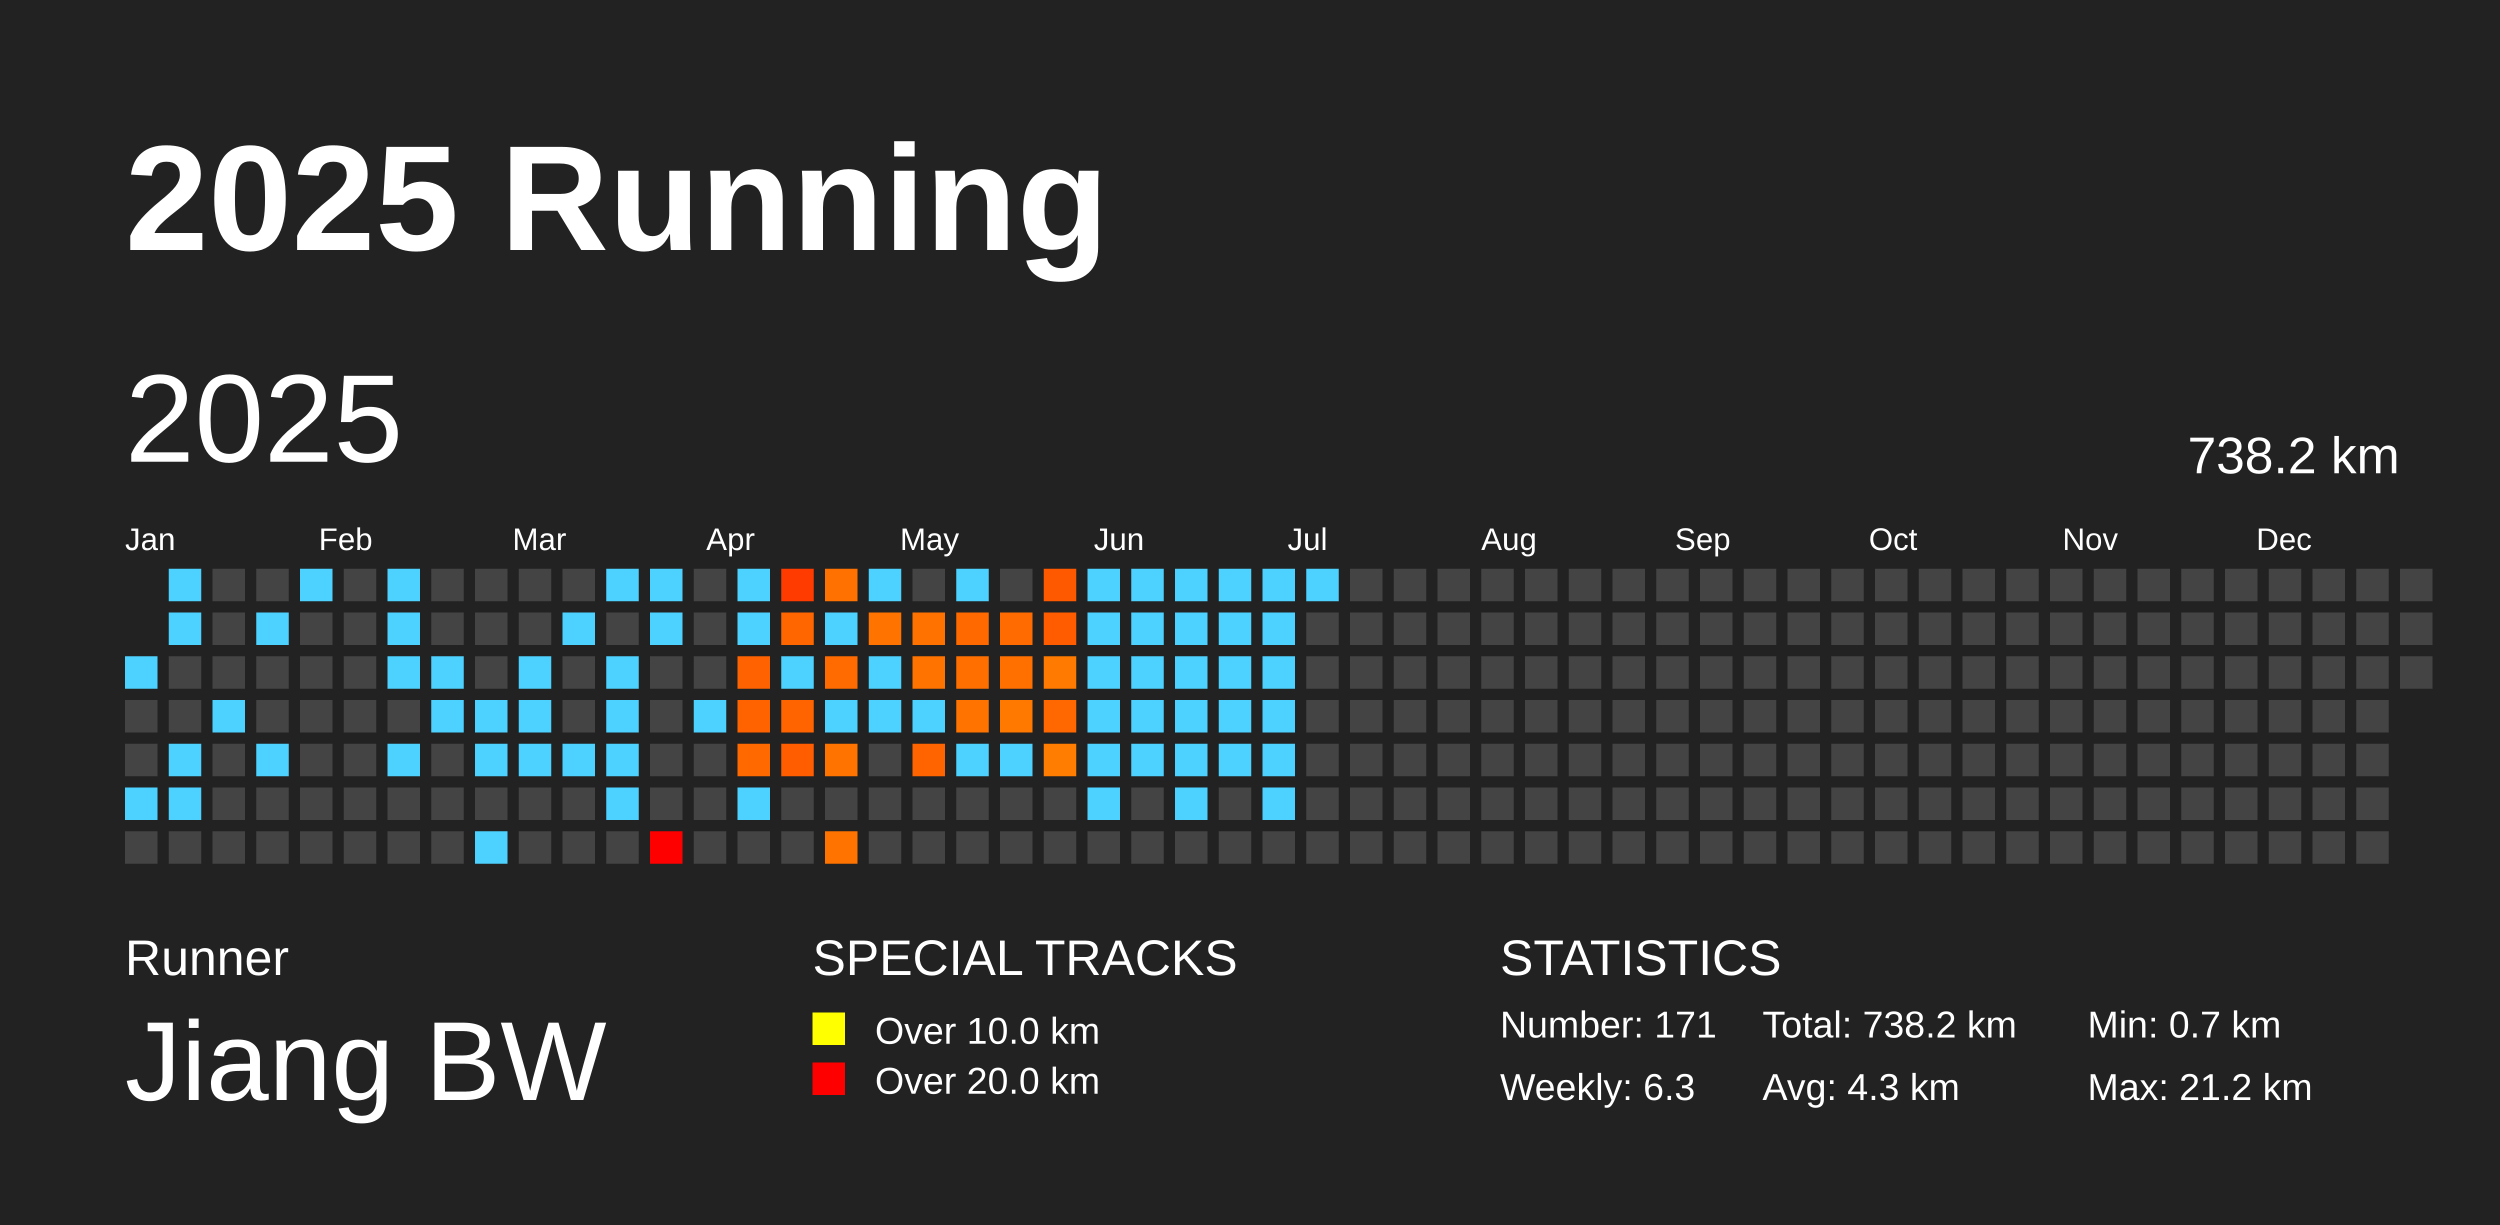
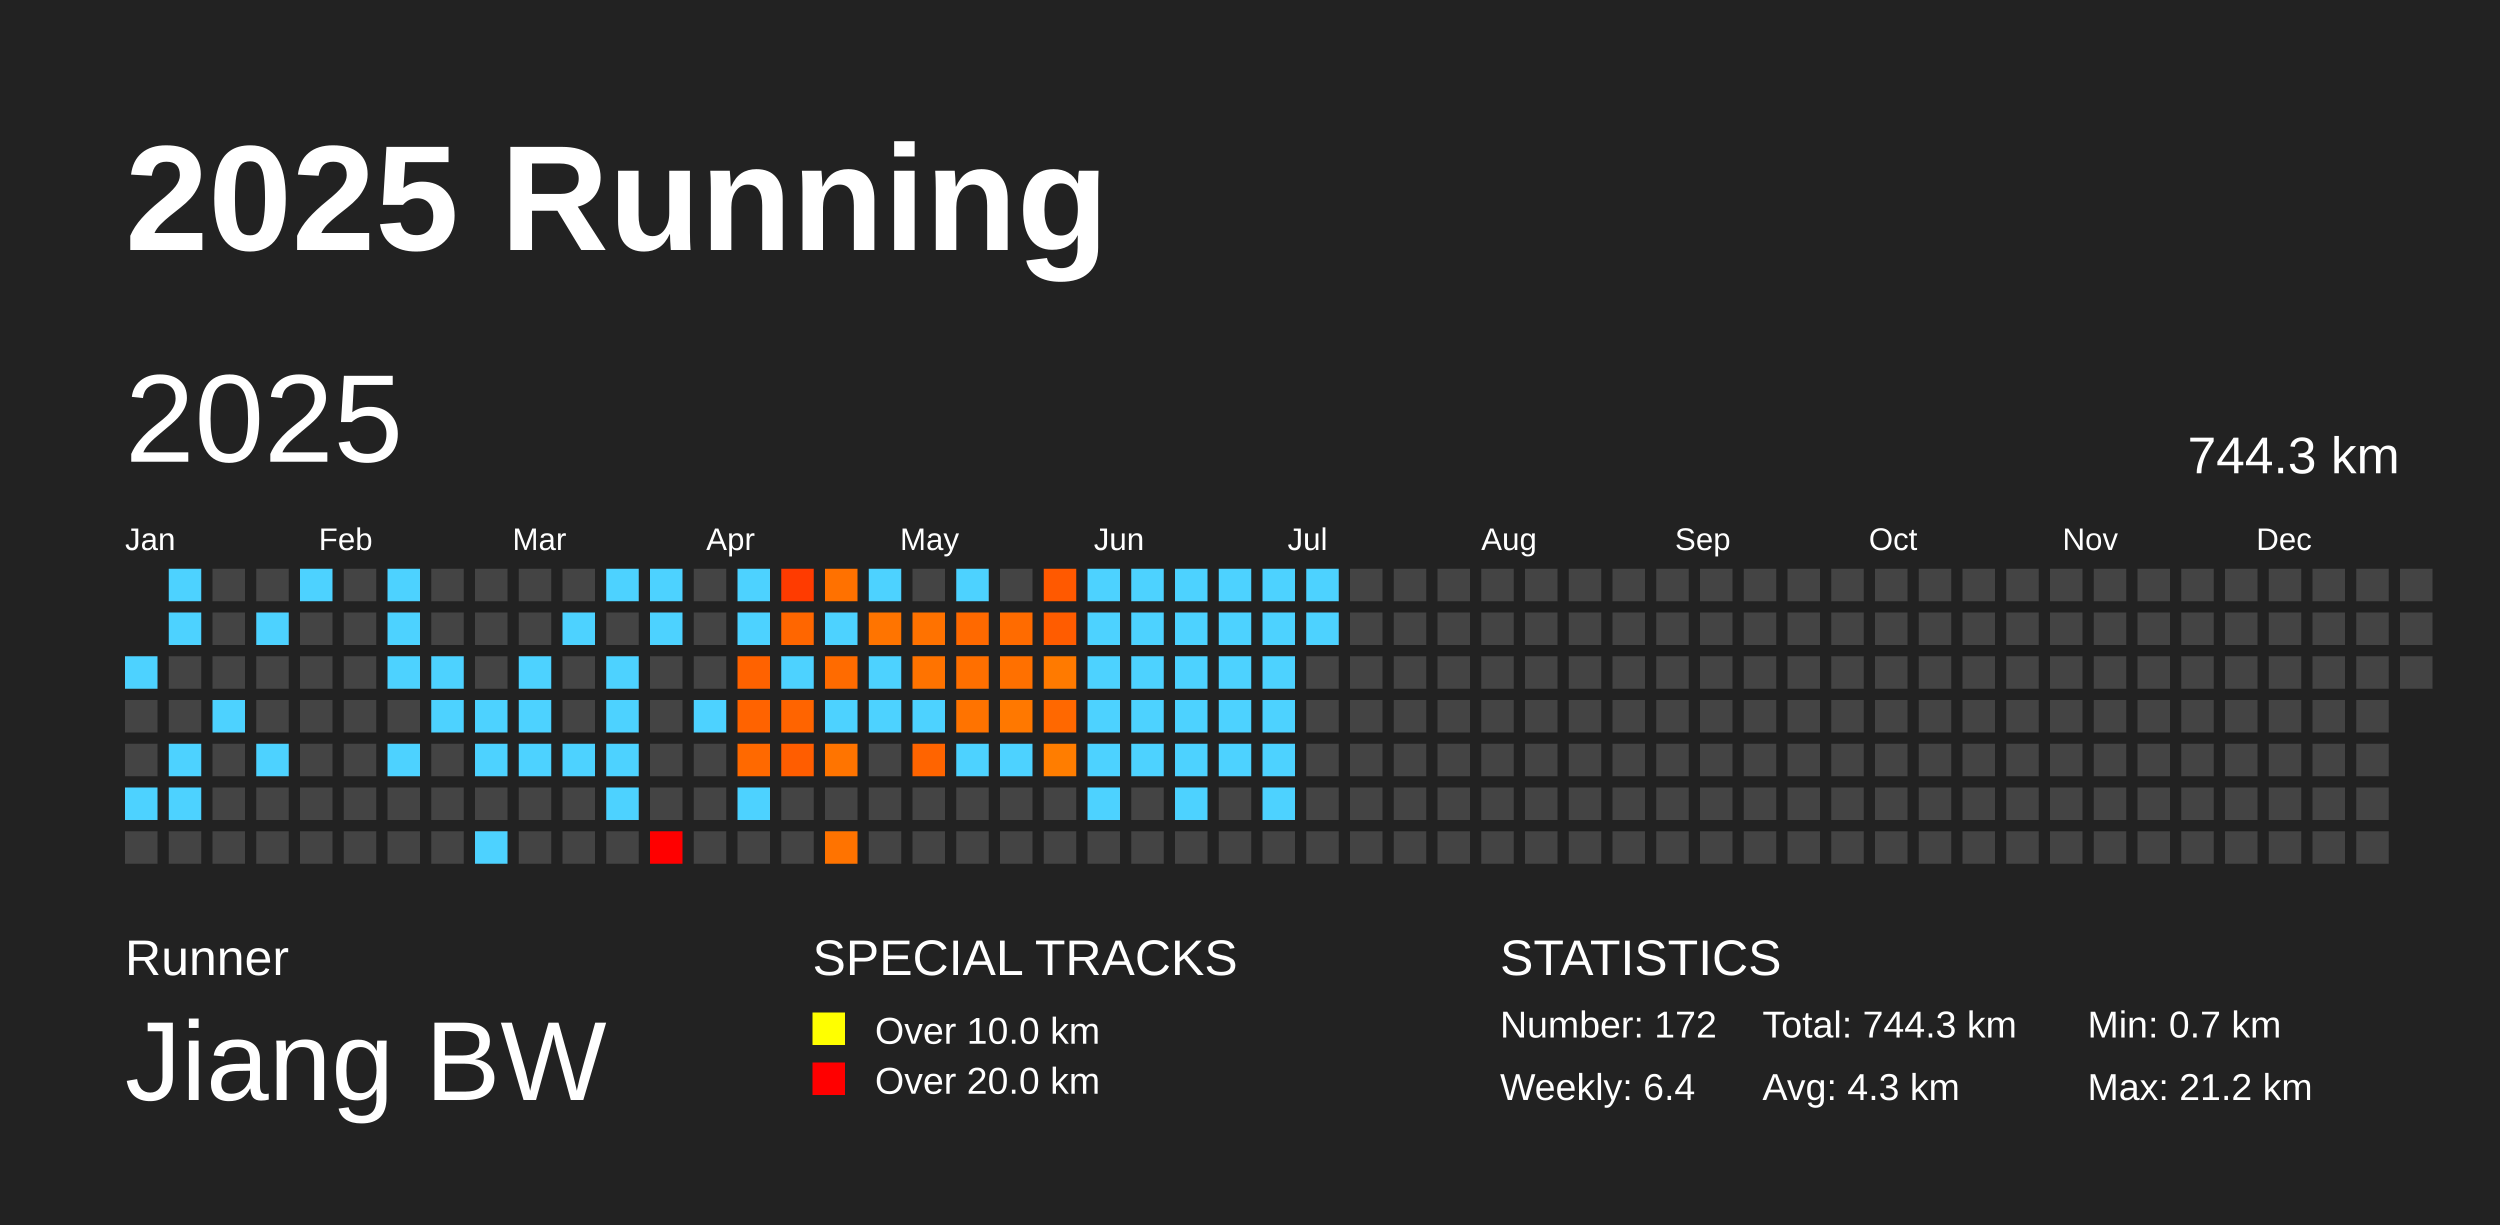
<svg xmlns="http://www.w3.org/2000/svg" baseProfile="full" height="98mm" version="1.1" viewBox="0,0,200,98" width="200mm">
  <defs />
  <rect fill="#222222" height="98" width="200" x="0" y="0" />
  <text fill="#FFFFFF" style="font-size:12px; font-family:Arial; font-weight:bold;" x="10" y="20">2025 Running</text>
  <text fill="#FFFFFF" style="font-size:4px; font-family:Arial" x="10" y="78">Runner</text>
  <text fill="#FFFFFF" style="font-size:9px; font-family:Arial" x="10" y="88">Jiang BW</text>
  <text fill="#FFFFFF" style="font-size:4px; font-family:Arial" x="65" y="78">SPECIAL TRACKS</text>
  <rect fill="yellow" height="2.6" width="2.6" x="65" y="81" />
  <text fill="#FFFFFF" style="font-size:3px; font-family:Arial" x="70" y="83.5">Over 10.0 km</text>
  <rect fill="red" height="2.6" width="2.6" x="65" y="85" />
  <text fill="#FFFFFF" style="font-size:3px; font-family:Arial" x="70" y="87.5">Over 20.0 km</text>
  <text fill="#FFFFFF" style="font-size:4px; font-family:Arial" x="120" y="78">STATISTICS</text>
-   <text fill="#FFFFFF" style="font-size:3px; font-family:Arial" x="120" y="83">Number: 171</text>
-   <text fill="#FFFFFF" style="font-size:3px; font-family:Arial" x="120" y="88">Weekly: 6.3</text>
-   <text fill="#FFFFFF" style="font-size:3px; font-family:Arial" x="141" y="83">Total: 738.2 km</text>
+   <text fill="#FFFFFF" style="font-size:3px; font-family:Arial" x="120" y="83">Number: 172</text>
+   <text fill="#FFFFFF" style="font-size:3px; font-family:Arial" x="120" y="88">Weekly: 6.4</text>
+   <text fill="#FFFFFF" style="font-size:3px; font-family:Arial" x="141" y="83">Total: 744.3 km</text>
  <text fill="#FFFFFF" style="font-size:3px; font-family:Arial" x="141" y="88">Avg: 4.3 km</text>
  <text fill="#FFFFFF" style="font-size:3px; font-family:Arial" x="167" y="83">Min: 0.7 km</text>
  <text fill="#FFFFFF" style="font-size:3px; font-family:Arial" x="167" y="88">Max: 21.2 km</text>
  <text dominant-baseline="hanging" fill="#FFFFFF" style="font-size:10.0px; font-family:Arial;" x="10" y="30">2025</text>
-   <text dominant-baseline="hanging" fill="#FFFFFF" style="font-size:4.125px; font-family:Arial;" x="175" y="35">738.2 km</text>
+   <text dominant-baseline="hanging" fill="#FFFFFF" style="font-size:4.125px; font-family:Arial;" x="175" y="35">744.3 km</text>
  <text fill="#FFFFFF" style="font-size:2.5px; font-family:Arial" x="10.0" y="44">Jan</text>
  <text fill="#FFFFFF" style="font-size:2.5px; font-family:Arial" x="25.5" y="44">Feb</text>
  <text fill="#FFFFFF" style="font-size:2.5px; font-family:Arial" x="41.0" y="44">Mar</text>
  <text fill="#FFFFFF" style="font-size:2.5px; font-family:Arial" x="56.5" y="44">Apr</text>
  <text fill="#FFFFFF" style="font-size:2.5px; font-family:Arial" x="72.0" y="44">May</text>
  <text fill="#FFFFFF" style="font-size:2.5px; font-family:Arial" x="87.5" y="44">Jun</text>
  <text fill="#FFFFFF" style="font-size:2.5px; font-family:Arial" x="103.0" y="44">Jul</text>
  <text fill="#FFFFFF" style="font-size:2.5px; font-family:Arial" x="118.5" y="44">Aug</text>
  <text fill="#FFFFFF" style="font-size:2.5px; font-family:Arial" x="134.0" y="44">Sep</text>
  <text fill="#FFFFFF" style="font-size:2.5px; font-family:Arial" x="149.5" y="44">Oct</text>
  <text fill="#FFFFFF" style="font-size:2.5px; font-family:Arial" x="165.0" y="44">Nov</text>
  <text fill="#FFFFFF" style="font-size:2.5px; font-family:Arial" x="180.5" y="44">Dec</text>
  <rect fill="#4dd2ff" height="2.6" width="2.6" x="10.0" y="52.5" />
  <rect fill="#444444" height="2.6" width="2.6" x="10.0" y="56.0" />
  <rect fill="#444444" height="2.6" width="2.6" x="10.0" y="59.5" />
  <rect fill="#4dd2ff" height="2.6" width="2.6" x="10.0" y="63.0" />
  <rect fill="#444444" height="2.6" width="2.6" x="10.0" y="66.5" />
  <rect fill="#4dd2ff" height="2.6" width="2.6" x="13.5" y="45.5" />
  <rect fill="#4dd2ff" height="2.6" width="2.6" x="13.5" y="49.0" />
  <rect fill="#444444" height="2.6" width="2.6" x="13.5" y="52.5" />
  <rect fill="#444444" height="2.6" width="2.6" x="13.5" y="56.0" />
  <rect fill="#4dd2ff" height="2.6" width="2.6" x="13.5" y="59.5" />
  <rect fill="#4dd2ff" height="2.6" width="2.6" x="13.5" y="63.0" />
  <rect fill="#444444" height="2.6" width="2.6" x="13.5" y="66.5" />
  <rect fill="#444444" height="2.6" width="2.6" x="17.0" y="45.5" />
  <rect fill="#444444" height="2.6" width="2.6" x="17.0" y="49.0" />
  <rect fill="#444444" height="2.6" width="2.6" x="17.0" y="52.5" />
  <rect fill="#4dd2ff" height="2.6" width="2.6" x="17.0" y="56.0" />
  <rect fill="#444444" height="2.6" width="2.6" x="17.0" y="59.5" />
  <rect fill="#444444" height="2.6" width="2.6" x="17.0" y="63.0" />
  <rect fill="#444444" height="2.6" width="2.6" x="17.0" y="66.5" />
  <rect fill="#444444" height="2.6" width="2.6" x="20.5" y="45.5" />
  <rect fill="#4dd2ff" height="2.6" width="2.6" x="20.5" y="49.0" />
  <rect fill="#444444" height="2.6" width="2.6" x="20.5" y="52.5" />
  <rect fill="#444444" height="2.6" width="2.6" x="20.5" y="56.0" />
  <rect fill="#4dd2ff" height="2.6" width="2.6" x="20.5" y="59.5" />
  <rect fill="#444444" height="2.6" width="2.6" x="20.5" y="63.0" />
  <rect fill="#444444" height="2.6" width="2.6" x="20.5" y="66.5" />
  <rect fill="#4dd2ff" height="2.6" width="2.6" x="24.0" y="45.5" />
  <rect fill="#444444" height="2.6" width="2.6" x="24.0" y="49.0" />
  <rect fill="#444444" height="2.6" width="2.6" x="24.0" y="52.5" />
  <rect fill="#444444" height="2.6" width="2.6" x="24.0" y="56.0" />
  <rect fill="#444444" height="2.6" width="2.6" x="24.0" y="59.5" />
  <rect fill="#444444" height="2.6" width="2.6" x="24.0" y="63.0" />
  <rect fill="#444444" height="2.6" width="2.6" x="24.0" y="66.5" />
  <rect fill="#444444" height="2.6" width="2.6" x="27.5" y="45.5" />
  <rect fill="#444444" height="2.6" width="2.6" x="27.5" y="49.0" />
  <rect fill="#444444" height="2.6" width="2.6" x="27.5" y="52.5" />
  <rect fill="#444444" height="2.6" width="2.6" x="27.5" y="56.0" />
  <rect fill="#444444" height="2.6" width="2.6" x="27.5" y="59.5" />
  <rect fill="#444444" height="2.6" width="2.6" x="27.5" y="63.0" />
  <rect fill="#444444" height="2.6" width="2.6" x="27.5" y="66.5" />
  <rect fill="#4dd2ff" height="2.6" width="2.6" x="31.0" y="45.5" />
  <rect fill="#4dd2ff" height="2.6" width="2.6" x="31.0" y="49.0" />
  <rect fill="#4dd2ff" height="2.6" width="2.6" x="31.0" y="52.5" />
  <rect fill="#444444" height="2.6" width="2.6" x="31.0" y="56.0" />
  <rect fill="#4dd2ff" height="2.6" width="2.6" x="31.0" y="59.5" />
  <rect fill="#444444" height="2.6" width="2.6" x="31.0" y="63.0" />
  <rect fill="#444444" height="2.6" width="2.6" x="31.0" y="66.5" />
  <rect fill="#444444" height="2.6" width="2.6" x="34.5" y="45.5" />
  <rect fill="#444444" height="2.6" width="2.6" x="34.5" y="49.0" />
  <rect fill="#4dd2ff" height="2.6" width="2.6" x="34.5" y="52.5" />
  <rect fill="#4dd2ff" height="2.6" width="2.6" x="34.5" y="56.0" />
  <rect fill="#444444" height="2.6" width="2.6" x="34.5" y="59.5" />
  <rect fill="#444444" height="2.6" width="2.6" x="34.5" y="63.0" />
  <rect fill="#444444" height="2.6" width="2.6" x="34.5" y="66.5" />
  <rect fill="#444444" height="2.6" width="2.6" x="38.0" y="45.5" />
  <rect fill="#444444" height="2.6" width="2.6" x="38.0" y="49.0" />
  <rect fill="#444444" height="2.6" width="2.6" x="38.0" y="52.5" />
  <rect fill="#4dd2ff" height="2.6" width="2.6" x="38.0" y="56.0" />
  <rect fill="#4dd2ff" height="2.6" width="2.6" x="38.0" y="59.5" />
  <rect fill="#444444" height="2.6" width="2.6" x="38.0" y="63.0" />
  <rect fill="#4dd2ff" height="2.6" width="2.6" x="38.0" y="66.5" />
  <rect fill="#444444" height="2.6" width="2.6" x="41.5" y="45.5" />
  <rect fill="#444444" height="2.6" width="2.6" x="41.5" y="49.0" />
  <rect fill="#4dd2ff" height="2.6" width="2.6" x="41.5" y="52.5" />
  <rect fill="#4dd2ff" height="2.6" width="2.6" x="41.5" y="56.0" />
  <rect fill="#4dd2ff" height="2.6" width="2.6" x="41.5" y="59.5" />
  <rect fill="#444444" height="2.6" width="2.6" x="41.5" y="63.0" />
  <rect fill="#444444" height="2.6" width="2.6" x="41.5" y="66.5" />
  <rect fill="#444444" height="2.6" width="2.6" x="45.0" y="45.5" />
  <rect fill="#4dd2ff" height="2.6" width="2.6" x="45.0" y="49.0" />
  <rect fill="#444444" height="2.6" width="2.6" x="45.0" y="52.5" />
  <rect fill="#444444" height="2.6" width="2.6" x="45.0" y="56.0" />
  <rect fill="#4dd2ff" height="2.6" width="2.6" x="45.0" y="59.5" />
  <rect fill="#444444" height="2.6" width="2.6" x="45.0" y="63.0" />
  <rect fill="#444444" height="2.6" width="2.6" x="45.0" y="66.5" />
  <rect fill="#4dd2ff" height="2.6" width="2.6" x="48.5" y="45.5" />
  <rect fill="#444444" height="2.6" width="2.6" x="48.5" y="49.0" />
  <rect fill="#4dd2ff" height="2.6" width="2.6" x="48.5" y="52.5" />
  <rect fill="#4dd2ff" height="2.6" width="2.6" x="48.5" y="56.0" />
  <rect fill="#4dd2ff" height="2.6" width="2.6" x="48.5" y="59.5" />
  <rect fill="#4dd2ff" height="2.6" width="2.6" x="48.5" y="63.0" />
  <rect fill="#444444" height="2.6" width="2.6" x="48.5" y="66.5" />
  <rect fill="#4dd2ff" height="2.6" width="2.6" x="52.0" y="45.5" />
  <rect fill="#4dd2ff" height="2.6" width="2.6" x="52.0" y="49.0" />
  <rect fill="#444444" height="2.6" width="2.6" x="52.0" y="52.5" />
  <rect fill="#444444" height="2.6" width="2.6" x="52.0" y="56.0" />
  <rect fill="#444444" height="2.6" width="2.6" x="52.0" y="59.5" />
  <rect fill="#444444" height="2.6" width="2.6" x="52.0" y="63.0" />
  <rect fill="red" height="2.6" width="2.6" x="52.0" y="66.5" />
  <rect fill="#444444" height="2.6" width="2.6" x="55.5" y="45.5" />
  <rect fill="#444444" height="2.6" width="2.6" x="55.5" y="49.0" />
  <rect fill="#444444" height="2.6" width="2.6" x="55.5" y="52.5" />
  <rect fill="#4dd2ff" height="2.6" width="2.6" x="55.5" y="56.0" />
  <rect fill="#444444" height="2.6" width="2.6" x="55.5" y="59.5" />
  <rect fill="#444444" height="2.6" width="2.6" x="55.5" y="63.0" />
  <rect fill="#444444" height="2.6" width="2.6" x="55.5" y="66.5" />
  <rect fill="#4dd2ff" height="2.6" width="2.6" x="59.0" y="45.5" />
  <rect fill="#4dd2ff" height="2.6" width="2.6" x="59.0" y="49.0" />
  <rect fill="#ff6200" height="2.6" width="2.6" x="59.0" y="52.5" />
  <rect fill="#ff6300" height="2.6" width="2.6" x="59.0" y="56.0" />
  <rect fill="#ff6900" height="2.6" width="2.6" x="59.0" y="59.5" />
  <rect fill="#4dd2ff" height="2.6" width="2.6" x="59.0" y="63.0" />
  <rect fill="#444444" height="2.6" width="2.6" x="59.0" y="66.5" />
  <rect fill="#ff3b00" height="2.6" width="2.6" x="62.5" y="45.5" />
  <rect fill="#ff6600" height="2.6" width="2.6" x="62.5" y="49.0" />
  <rect fill="#4dd2ff" height="2.6" width="2.6" x="62.5" y="52.5" />
  <rect fill="#ff6400" height="2.6" width="2.6" x="62.5" y="56.0" />
  <rect fill="#ff5d00" height="2.6" width="2.6" x="62.5" y="59.5" />
  <rect fill="#444444" height="2.6" width="2.6" x="62.5" y="63.0" />
  <rect fill="#444444" height="2.6" width="2.6" x="62.5" y="66.5" />
  <rect fill="#ff7100" height="2.6" width="2.6" x="66.0" y="45.5" />
  <rect fill="#4dd2ff" height="2.6" width="2.6" x="66.0" y="49.0" />
  <rect fill="#ff6b00" height="2.6" width="2.6" x="66.0" y="52.5" />
  <rect fill="#4dd2ff" height="2.6" width="2.6" x="66.0" y="56.0" />
  <rect fill="#ff7400" height="2.6" width="2.6" x="66.0" y="59.5" />
  <rect fill="#444444" height="2.6" width="2.6" x="66.0" y="63.0" />
  <rect fill="#ff7300" height="2.6" width="2.6" x="66.0" y="66.5" />
  <rect fill="#4dd2ff" height="2.6" width="2.6" x="69.5" y="45.5" />
  <rect fill="#ff7400" height="2.6" width="2.6" x="69.5" y="49.0" />
  <rect fill="#4dd2ff" height="2.6" width="2.6" x="69.5" y="52.5" />
  <rect fill="#4dd2ff" height="2.6" width="2.6" x="69.5" y="56.0" />
  <rect fill="#444444" height="2.6" width="2.6" x="69.5" y="59.5" />
  <rect fill="#444444" height="2.6" width="2.6" x="69.5" y="63.0" />
  <rect fill="#444444" height="2.6" width="2.6" x="69.5" y="66.5" />
  <rect fill="#444444" height="2.6" width="2.6" x="73.0" y="45.5" />
  <rect fill="#ff7200" height="2.6" width="2.6" x="73.0" y="49.0" />
  <rect fill="#ff7300" height="2.6" width="2.6" x="73.0" y="52.5" />
  <rect fill="#4dd2ff" height="2.6" width="2.6" x="73.0" y="56.0" />
  <rect fill="#ff6400" height="2.6" width="2.6" x="73.0" y="59.5" />
  <rect fill="#444444" height="2.6" width="2.6" x="73.0" y="63.0" />
  <rect fill="#444444" height="2.6" width="2.6" x="73.0" y="66.5" />
  <rect fill="#4dd2ff" height="2.6" width="2.6" x="76.5" y="45.5" />
  <rect fill="#ff6900" height="2.6" width="2.6" x="76.5" y="49.0" />
  <rect fill="#ff6f00" height="2.6" width="2.6" x="76.5" y="52.5" />
  <rect fill="#ff7300" height="2.6" width="2.6" x="76.5" y="56.0" />
  <rect fill="#4dd2ff" height="2.6" width="2.6" x="76.5" y="59.5" />
  <rect fill="#444444" height="2.6" width="2.6" x="76.5" y="63.0" />
  <rect fill="#444444" height="2.6" width="2.6" x="76.5" y="66.5" />
  <rect fill="#444444" height="2.6" width="2.6" x="80.0" y="45.5" />
  <rect fill="#ff6b00" height="2.6" width="2.6" x="80.0" y="49.0" />
  <rect fill="#ff7000" height="2.6" width="2.6" x="80.0" y="52.5" />
  <rect fill="#ff7800" height="2.6" width="2.6" x="80.0" y="56.0" />
  <rect fill="#4dd2ff" height="2.6" width="2.6" x="80.0" y="59.5" />
  <rect fill="#444444" height="2.6" width="2.6" x="80.0" y="63.0" />
  <rect fill="#444444" height="2.6" width="2.6" x="80.0" y="66.5" />
  <rect fill="#ff5900" height="2.6" width="2.6" x="83.5" y="45.5" />
  <rect fill="#ff5c00" height="2.6" width="2.6" x="83.5" y="49.0" />
  <rect fill="#ff7a00" height="2.6" width="2.6" x="83.5" y="52.5" />
  <rect fill="#ff6800" height="2.6" width="2.6" x="83.5" y="56.0" />
  <rect fill="#ff7d00" height="2.6" width="2.6" x="83.5" y="59.5" />
  <rect fill="#444444" height="2.6" width="2.6" x="83.5" y="63.0" />
  <rect fill="#444444" height="2.6" width="2.6" x="83.5" y="66.5" />
  <rect fill="#4dd2ff" height="2.6" width="2.6" x="87.0" y="45.5" />
  <rect fill="#4dd2ff" height="2.6" width="2.6" x="87.0" y="49.0" />
  <rect fill="#4dd2ff" height="2.6" width="2.6" x="87.0" y="52.5" />
  <rect fill="#4dd2ff" height="2.6" width="2.6" x="87.0" y="56.0" />
  <rect fill="#4dd2ff" height="2.6" width="2.6" x="87.0" y="59.5" />
  <rect fill="#4dd2ff" height="2.6" width="2.6" x="87.0" y="63.0" />
  <rect fill="#444444" height="2.6" width="2.6" x="87.0" y="66.5" />
  <rect fill="#4dd2ff" height="2.6" width="2.6" x="90.5" y="45.5" />
  <rect fill="#4dd2ff" height="2.6" width="2.6" x="90.5" y="49.0" />
  <rect fill="#4dd2ff" height="2.6" width="2.6" x="90.5" y="52.5" />
  <rect fill="#4dd2ff" height="2.6" width="2.6" x="90.5" y="56.0" />
  <rect fill="#4dd2ff" height="2.6" width="2.6" x="90.5" y="59.5" />
  <rect fill="#444444" height="2.6" width="2.6" x="90.5" y="63.0" />
  <rect fill="#444444" height="2.6" width="2.6" x="90.5" y="66.5" />
  <rect fill="#4dd2ff" height="2.6" width="2.6" x="94.0" y="45.5" />
  <rect fill="#4dd2ff" height="2.6" width="2.6" x="94.0" y="49.0" />
  <rect fill="#4dd2ff" height="2.6" width="2.6" x="94.0" y="52.5" />
  <rect fill="#4dd2ff" height="2.6" width="2.6" x="94.0" y="56.0" />
  <rect fill="#4dd2ff" height="2.6" width="2.6" x="94.0" y="59.5" />
  <rect fill="#4dd2ff" height="2.6" width="2.6" x="94.0" y="63.0" />
  <rect fill="#444444" height="2.6" width="2.6" x="94.0" y="66.5" />
  <rect fill="#4dd2ff" height="2.6" width="2.6" x="97.5" y="45.5" />
  <rect fill="#4dd2ff" height="2.6" width="2.6" x="97.5" y="49.0" />
  <rect fill="#4dd2ff" height="2.6" width="2.6" x="97.5" y="52.5" />
  <rect fill="#4dd2ff" height="2.6" width="2.6" x="97.5" y="56.0" />
  <rect fill="#4dd2ff" height="2.6" width="2.6" x="97.5" y="59.5" />
  <rect fill="#444444" height="2.6" width="2.6" x="97.5" y="63.0" />
  <rect fill="#444444" height="2.6" width="2.6" x="97.5" y="66.5" />
  <rect fill="#4dd2ff" height="2.6" width="2.6" x="101.0" y="45.5" />
  <rect fill="#4dd2ff" height="2.6" width="2.6" x="101.0" y="49.0" />
  <rect fill="#4dd2ff" height="2.6" width="2.6" x="101.0" y="52.5" />
  <rect fill="#4dd2ff" height="2.6" width="2.6" x="101.0" y="56.0" />
  <rect fill="#4dd2ff" height="2.6" width="2.6" x="101.0" y="59.5" />
  <rect fill="#4dd2ff" height="2.6" width="2.6" x="101.0" y="63.0" />
  <rect fill="#444444" height="2.6" width="2.6" x="101.0" y="66.5" />
  <rect fill="#4dd2ff" height="2.6" width="2.6" x="104.5" y="45.5" />
-   <rect fill="#444444" height="2.6" width="2.6" x="104.5" y="49.0" />
+   <rect fill="#4dd2ff" height="2.6" width="2.6" x="104.5" y="49.0" />
  <rect fill="#444444" height="2.6" width="2.6" x="104.5" y="52.5" />
  <rect fill="#444444" height="2.6" width="2.6" x="104.5" y="56.0" />
  <rect fill="#444444" height="2.6" width="2.6" x="104.5" y="59.5" />
  <rect fill="#444444" height="2.6" width="2.6" x="104.5" y="63.0" />
  <rect fill="#444444" height="2.6" width="2.6" x="104.5" y="66.5" />
  <rect fill="#444444" height="2.6" width="2.6" x="108.0" y="45.5" />
  <rect fill="#444444" height="2.6" width="2.6" x="108.0" y="49.0" />
  <rect fill="#444444" height="2.6" width="2.6" x="108.0" y="52.5" />
  <rect fill="#444444" height="2.6" width="2.6" x="108.0" y="56.0" />
  <rect fill="#444444" height="2.6" width="2.6" x="108.0" y="59.5" />
  <rect fill="#444444" height="2.6" width="2.6" x="108.0" y="63.0" />
  <rect fill="#444444" height="2.6" width="2.6" x="108.0" y="66.5" />
  <rect fill="#444444" height="2.6" width="2.6" x="111.5" y="45.5" />
  <rect fill="#444444" height="2.6" width="2.6" x="111.5" y="49.0" />
  <rect fill="#444444" height="2.6" width="2.6" x="111.5" y="52.5" />
  <rect fill="#444444" height="2.6" width="2.6" x="111.5" y="56.0" />
  <rect fill="#444444" height="2.6" width="2.6" x="111.5" y="59.5" />
  <rect fill="#444444" height="2.6" width="2.6" x="111.5" y="63.0" />
  <rect fill="#444444" height="2.6" width="2.6" x="111.5" y="66.5" />
  <rect fill="#444444" height="2.6" width="2.6" x="115.0" y="45.5" />
  <rect fill="#444444" height="2.6" width="2.6" x="115.0" y="49.0" />
  <rect fill="#444444" height="2.6" width="2.6" x="115.0" y="52.5" />
  <rect fill="#444444" height="2.6" width="2.6" x="115.0" y="56.0" />
  <rect fill="#444444" height="2.6" width="2.6" x="115.0" y="59.5" />
  <rect fill="#444444" height="2.6" width="2.6" x="115.0" y="63.0" />
  <rect fill="#444444" height="2.6" width="2.6" x="115.0" y="66.5" />
  <rect fill="#444444" height="2.6" width="2.6" x="118.5" y="45.5" />
  <rect fill="#444444" height="2.6" width="2.6" x="118.5" y="49.0" />
  <rect fill="#444444" height="2.6" width="2.6" x="118.5" y="52.5" />
  <rect fill="#444444" height="2.6" width="2.6" x="118.5" y="56.0" />
  <rect fill="#444444" height="2.6" width="2.6" x="118.5" y="59.5" />
  <rect fill="#444444" height="2.6" width="2.6" x="118.5" y="63.0" />
  <rect fill="#444444" height="2.6" width="2.6" x="118.5" y="66.5" />
  <rect fill="#444444" height="2.6" width="2.6" x="122.0" y="45.5" />
  <rect fill="#444444" height="2.6" width="2.6" x="122.0" y="49.0" />
  <rect fill="#444444" height="2.6" width="2.6" x="122.0" y="52.5" />
  <rect fill="#444444" height="2.6" width="2.6" x="122.0" y="56.0" />
  <rect fill="#444444" height="2.6" width="2.6" x="122.0" y="59.5" />
  <rect fill="#444444" height="2.6" width="2.6" x="122.0" y="63.0" />
  <rect fill="#444444" height="2.6" width="2.6" x="122.0" y="66.5" />
  <rect fill="#444444" height="2.6" width="2.6" x="125.5" y="45.5" />
  <rect fill="#444444" height="2.6" width="2.6" x="125.5" y="49.0" />
  <rect fill="#444444" height="2.6" width="2.6" x="125.5" y="52.5" />
  <rect fill="#444444" height="2.6" width="2.6" x="125.5" y="56.0" />
  <rect fill="#444444" height="2.6" width="2.6" x="125.5" y="59.5" />
  <rect fill="#444444" height="2.6" width="2.6" x="125.5" y="63.0" />
  <rect fill="#444444" height="2.6" width="2.6" x="125.5" y="66.5" />
  <rect fill="#444444" height="2.6" width="2.6" x="129.0" y="45.5" />
  <rect fill="#444444" height="2.6" width="2.6" x="129.0" y="49.0" />
  <rect fill="#444444" height="2.6" width="2.6" x="129.0" y="52.5" />
  <rect fill="#444444" height="2.6" width="2.6" x="129.0" y="56.0" />
  <rect fill="#444444" height="2.6" width="2.6" x="129.0" y="59.5" />
  <rect fill="#444444" height="2.6" width="2.6" x="129.0" y="63.0" />
  <rect fill="#444444" height="2.6" width="2.6" x="129.0" y="66.5" />
  <rect fill="#444444" height="2.6" width="2.6" x="132.5" y="45.5" />
  <rect fill="#444444" height="2.6" width="2.6" x="132.5" y="49.0" />
  <rect fill="#444444" height="2.6" width="2.6" x="132.5" y="52.5" />
  <rect fill="#444444" height="2.6" width="2.6" x="132.5" y="56.0" />
  <rect fill="#444444" height="2.6" width="2.6" x="132.5" y="59.5" />
  <rect fill="#444444" height="2.6" width="2.6" x="132.5" y="63.0" />
  <rect fill="#444444" height="2.6" width="2.6" x="132.5" y="66.5" />
  <rect fill="#444444" height="2.6" width="2.6" x="136.0" y="45.5" />
  <rect fill="#444444" height="2.6" width="2.6" x="136.0" y="49.0" />
  <rect fill="#444444" height="2.6" width="2.6" x="136.0" y="52.5" />
  <rect fill="#444444" height="2.6" width="2.6" x="136.0" y="56.0" />
  <rect fill="#444444" height="2.6" width="2.6" x="136.0" y="59.5" />
  <rect fill="#444444" height="2.6" width="2.6" x="136.0" y="63.0" />
  <rect fill="#444444" height="2.6" width="2.6" x="136.0" y="66.5" />
  <rect fill="#444444" height="2.6" width="2.6" x="139.5" y="45.5" />
  <rect fill="#444444" height="2.6" width="2.6" x="139.5" y="49.0" />
  <rect fill="#444444" height="2.6" width="2.6" x="139.5" y="52.5" />
  <rect fill="#444444" height="2.6" width="2.6" x="139.5" y="56.0" />
  <rect fill="#444444" height="2.6" width="2.6" x="139.5" y="59.5" />
  <rect fill="#444444" height="2.6" width="2.6" x="139.5" y="63.0" />
  <rect fill="#444444" height="2.6" width="2.6" x="139.5" y="66.5" />
  <rect fill="#444444" height="2.6" width="2.6" x="143.0" y="45.5" />
  <rect fill="#444444" height="2.6" width="2.6" x="143.0" y="49.0" />
  <rect fill="#444444" height="2.6" width="2.6" x="143.0" y="52.5" />
  <rect fill="#444444" height="2.6" width="2.6" x="143.0" y="56.0" />
  <rect fill="#444444" height="2.6" width="2.6" x="143.0" y="59.5" />
  <rect fill="#444444" height="2.6" width="2.6" x="143.0" y="63.0" />
  <rect fill="#444444" height="2.6" width="2.6" x="143.0" y="66.5" />
  <rect fill="#444444" height="2.6" width="2.6" x="146.5" y="45.5" />
  <rect fill="#444444" height="2.6" width="2.6" x="146.5" y="49.0" />
  <rect fill="#444444" height="2.6" width="2.6" x="146.5" y="52.5" />
  <rect fill="#444444" height="2.6" width="2.6" x="146.5" y="56.0" />
  <rect fill="#444444" height="2.6" width="2.6" x="146.5" y="59.5" />
  <rect fill="#444444" height="2.6" width="2.6" x="146.5" y="63.0" />
  <rect fill="#444444" height="2.6" width="2.6" x="146.5" y="66.5" />
  <rect fill="#444444" height="2.6" width="2.6" x="150.0" y="45.5" />
  <rect fill="#444444" height="2.6" width="2.6" x="150.0" y="49.0" />
  <rect fill="#444444" height="2.6" width="2.6" x="150.0" y="52.5" />
  <rect fill="#444444" height="2.6" width="2.6" x="150.0" y="56.0" />
  <rect fill="#444444" height="2.6" width="2.6" x="150.0" y="59.5" />
  <rect fill="#444444" height="2.6" width="2.6" x="150.0" y="63.0" />
  <rect fill="#444444" height="2.6" width="2.6" x="150.0" y="66.5" />
  <rect fill="#444444" height="2.6" width="2.6" x="153.5" y="45.5" />
  <rect fill="#444444" height="2.6" width="2.6" x="153.5" y="49.0" />
  <rect fill="#444444" height="2.6" width="2.6" x="153.5" y="52.5" />
  <rect fill="#444444" height="2.6" width="2.6" x="153.5" y="56.0" />
  <rect fill="#444444" height="2.6" width="2.6" x="153.5" y="59.5" />
  <rect fill="#444444" height="2.6" width="2.6" x="153.5" y="63.0" />
  <rect fill="#444444" height="2.6" width="2.6" x="153.5" y="66.5" />
  <rect fill="#444444" height="2.6" width="2.6" x="157.0" y="45.5" />
  <rect fill="#444444" height="2.6" width="2.6" x="157.0" y="49.0" />
  <rect fill="#444444" height="2.6" width="2.6" x="157.0" y="52.5" />
  <rect fill="#444444" height="2.6" width="2.6" x="157.0" y="56.0" />
  <rect fill="#444444" height="2.6" width="2.6" x="157.0" y="59.5" />
  <rect fill="#444444" height="2.6" width="2.6" x="157.0" y="63.0" />
  <rect fill="#444444" height="2.6" width="2.6" x="157.0" y="66.5" />
  <rect fill="#444444" height="2.6" width="2.6" x="160.5" y="45.5" />
  <rect fill="#444444" height="2.6" width="2.6" x="160.5" y="49.0" />
  <rect fill="#444444" height="2.6" width="2.6" x="160.5" y="52.5" />
  <rect fill="#444444" height="2.6" width="2.6" x="160.5" y="56.0" />
  <rect fill="#444444" height="2.6" width="2.6" x="160.5" y="59.5" />
  <rect fill="#444444" height="2.6" width="2.6" x="160.5" y="63.0" />
  <rect fill="#444444" height="2.6" width="2.6" x="160.5" y="66.5" />
  <rect fill="#444444" height="2.6" width="2.6" x="164.0" y="45.5" />
  <rect fill="#444444" height="2.6" width="2.6" x="164.0" y="49.0" />
  <rect fill="#444444" height="2.6" width="2.6" x="164.0" y="52.5" />
  <rect fill="#444444" height="2.6" width="2.6" x="164.0" y="56.0" />
  <rect fill="#444444" height="2.6" width="2.6" x="164.0" y="59.5" />
  <rect fill="#444444" height="2.6" width="2.6" x="164.0" y="63.0" />
  <rect fill="#444444" height="2.6" width="2.6" x="164.0" y="66.5" />
  <rect fill="#444444" height="2.6" width="2.6" x="167.5" y="45.5" />
  <rect fill="#444444" height="2.6" width="2.6" x="167.5" y="49.0" />
  <rect fill="#444444" height="2.6" width="2.6" x="167.5" y="52.5" />
  <rect fill="#444444" height="2.6" width="2.6" x="167.5" y="56.0" />
  <rect fill="#444444" height="2.6" width="2.6" x="167.5" y="59.5" />
  <rect fill="#444444" height="2.6" width="2.6" x="167.5" y="63.0" />
  <rect fill="#444444" height="2.6" width="2.6" x="167.5" y="66.5" />
  <rect fill="#444444" height="2.6" width="2.6" x="171.0" y="45.5" />
  <rect fill="#444444" height="2.6" width="2.6" x="171.0" y="49.0" />
  <rect fill="#444444" height="2.6" width="2.6" x="171.0" y="52.5" />
  <rect fill="#444444" height="2.6" width="2.6" x="171.0" y="56.0" />
  <rect fill="#444444" height="2.6" width="2.6" x="171.0" y="59.5" />
  <rect fill="#444444" height="2.6" width="2.6" x="171.0" y="63.0" />
  <rect fill="#444444" height="2.6" width="2.6" x="171.0" y="66.5" />
  <rect fill="#444444" height="2.6" width="2.6" x="174.5" y="45.5" />
  <rect fill="#444444" height="2.6" width="2.6" x="174.5" y="49.0" />
  <rect fill="#444444" height="2.6" width="2.6" x="174.5" y="52.5" />
  <rect fill="#444444" height="2.6" width="2.6" x="174.5" y="56.0" />
  <rect fill="#444444" height="2.6" width="2.6" x="174.5" y="59.5" />
  <rect fill="#444444" height="2.6" width="2.6" x="174.5" y="63.0" />
  <rect fill="#444444" height="2.6" width="2.6" x="174.5" y="66.5" />
  <rect fill="#444444" height="2.6" width="2.6" x="178.0" y="45.5" />
  <rect fill="#444444" height="2.6" width="2.6" x="178.0" y="49.0" />
  <rect fill="#444444" height="2.6" width="2.6" x="178.0" y="52.5" />
  <rect fill="#444444" height="2.6" width="2.6" x="178.0" y="56.0" />
  <rect fill="#444444" height="2.6" width="2.6" x="178.0" y="59.5" />
  <rect fill="#444444" height="2.6" width="2.6" x="178.0" y="63.0" />
  <rect fill="#444444" height="2.6" width="2.6" x="178.0" y="66.5" />
  <rect fill="#444444" height="2.6" width="2.6" x="181.5" y="45.5" />
  <rect fill="#444444" height="2.6" width="2.6" x="181.5" y="49.0" />
  <rect fill="#444444" height="2.6" width="2.6" x="181.5" y="52.5" />
  <rect fill="#444444" height="2.6" width="2.6" x="181.5" y="56.0" />
  <rect fill="#444444" height="2.6" width="2.6" x="181.5" y="59.5" />
  <rect fill="#444444" height="2.6" width="2.6" x="181.5" y="63.0" />
  <rect fill="#444444" height="2.6" width="2.6" x="181.5" y="66.5" />
  <rect fill="#444444" height="2.6" width="2.6" x="185.0" y="45.5" />
  <rect fill="#444444" height="2.6" width="2.6" x="185.0" y="49.0" />
  <rect fill="#444444" height="2.6" width="2.6" x="185.0" y="52.5" />
  <rect fill="#444444" height="2.6" width="2.6" x="185.0" y="56.0" />
  <rect fill="#444444" height="2.6" width="2.6" x="185.0" y="59.5" />
  <rect fill="#444444" height="2.6" width="2.6" x="185.0" y="63.0" />
  <rect fill="#444444" height="2.6" width="2.6" x="185.0" y="66.5" />
  <rect fill="#444444" height="2.6" width="2.6" x="188.5" y="45.5" />
  <rect fill="#444444" height="2.6" width="2.6" x="188.5" y="49.0" />
  <rect fill="#444444" height="2.6" width="2.6" x="188.5" y="52.5" />
  <rect fill="#444444" height="2.6" width="2.6" x="188.5" y="56.0" />
  <rect fill="#444444" height="2.6" width="2.6" x="188.5" y="59.5" />
  <rect fill="#444444" height="2.6" width="2.6" x="188.5" y="63.0" />
  <rect fill="#444444" height="2.6" width="2.6" x="188.5" y="66.5" />
  <rect fill="#444444" height="2.6" width="2.6" x="192.0" y="45.5" />
  <rect fill="#444444" height="2.6" width="2.6" x="192.0" y="49.0" />
  <rect fill="#444444" height="2.6" width="2.6" x="192.0" y="52.5" />
</svg>
